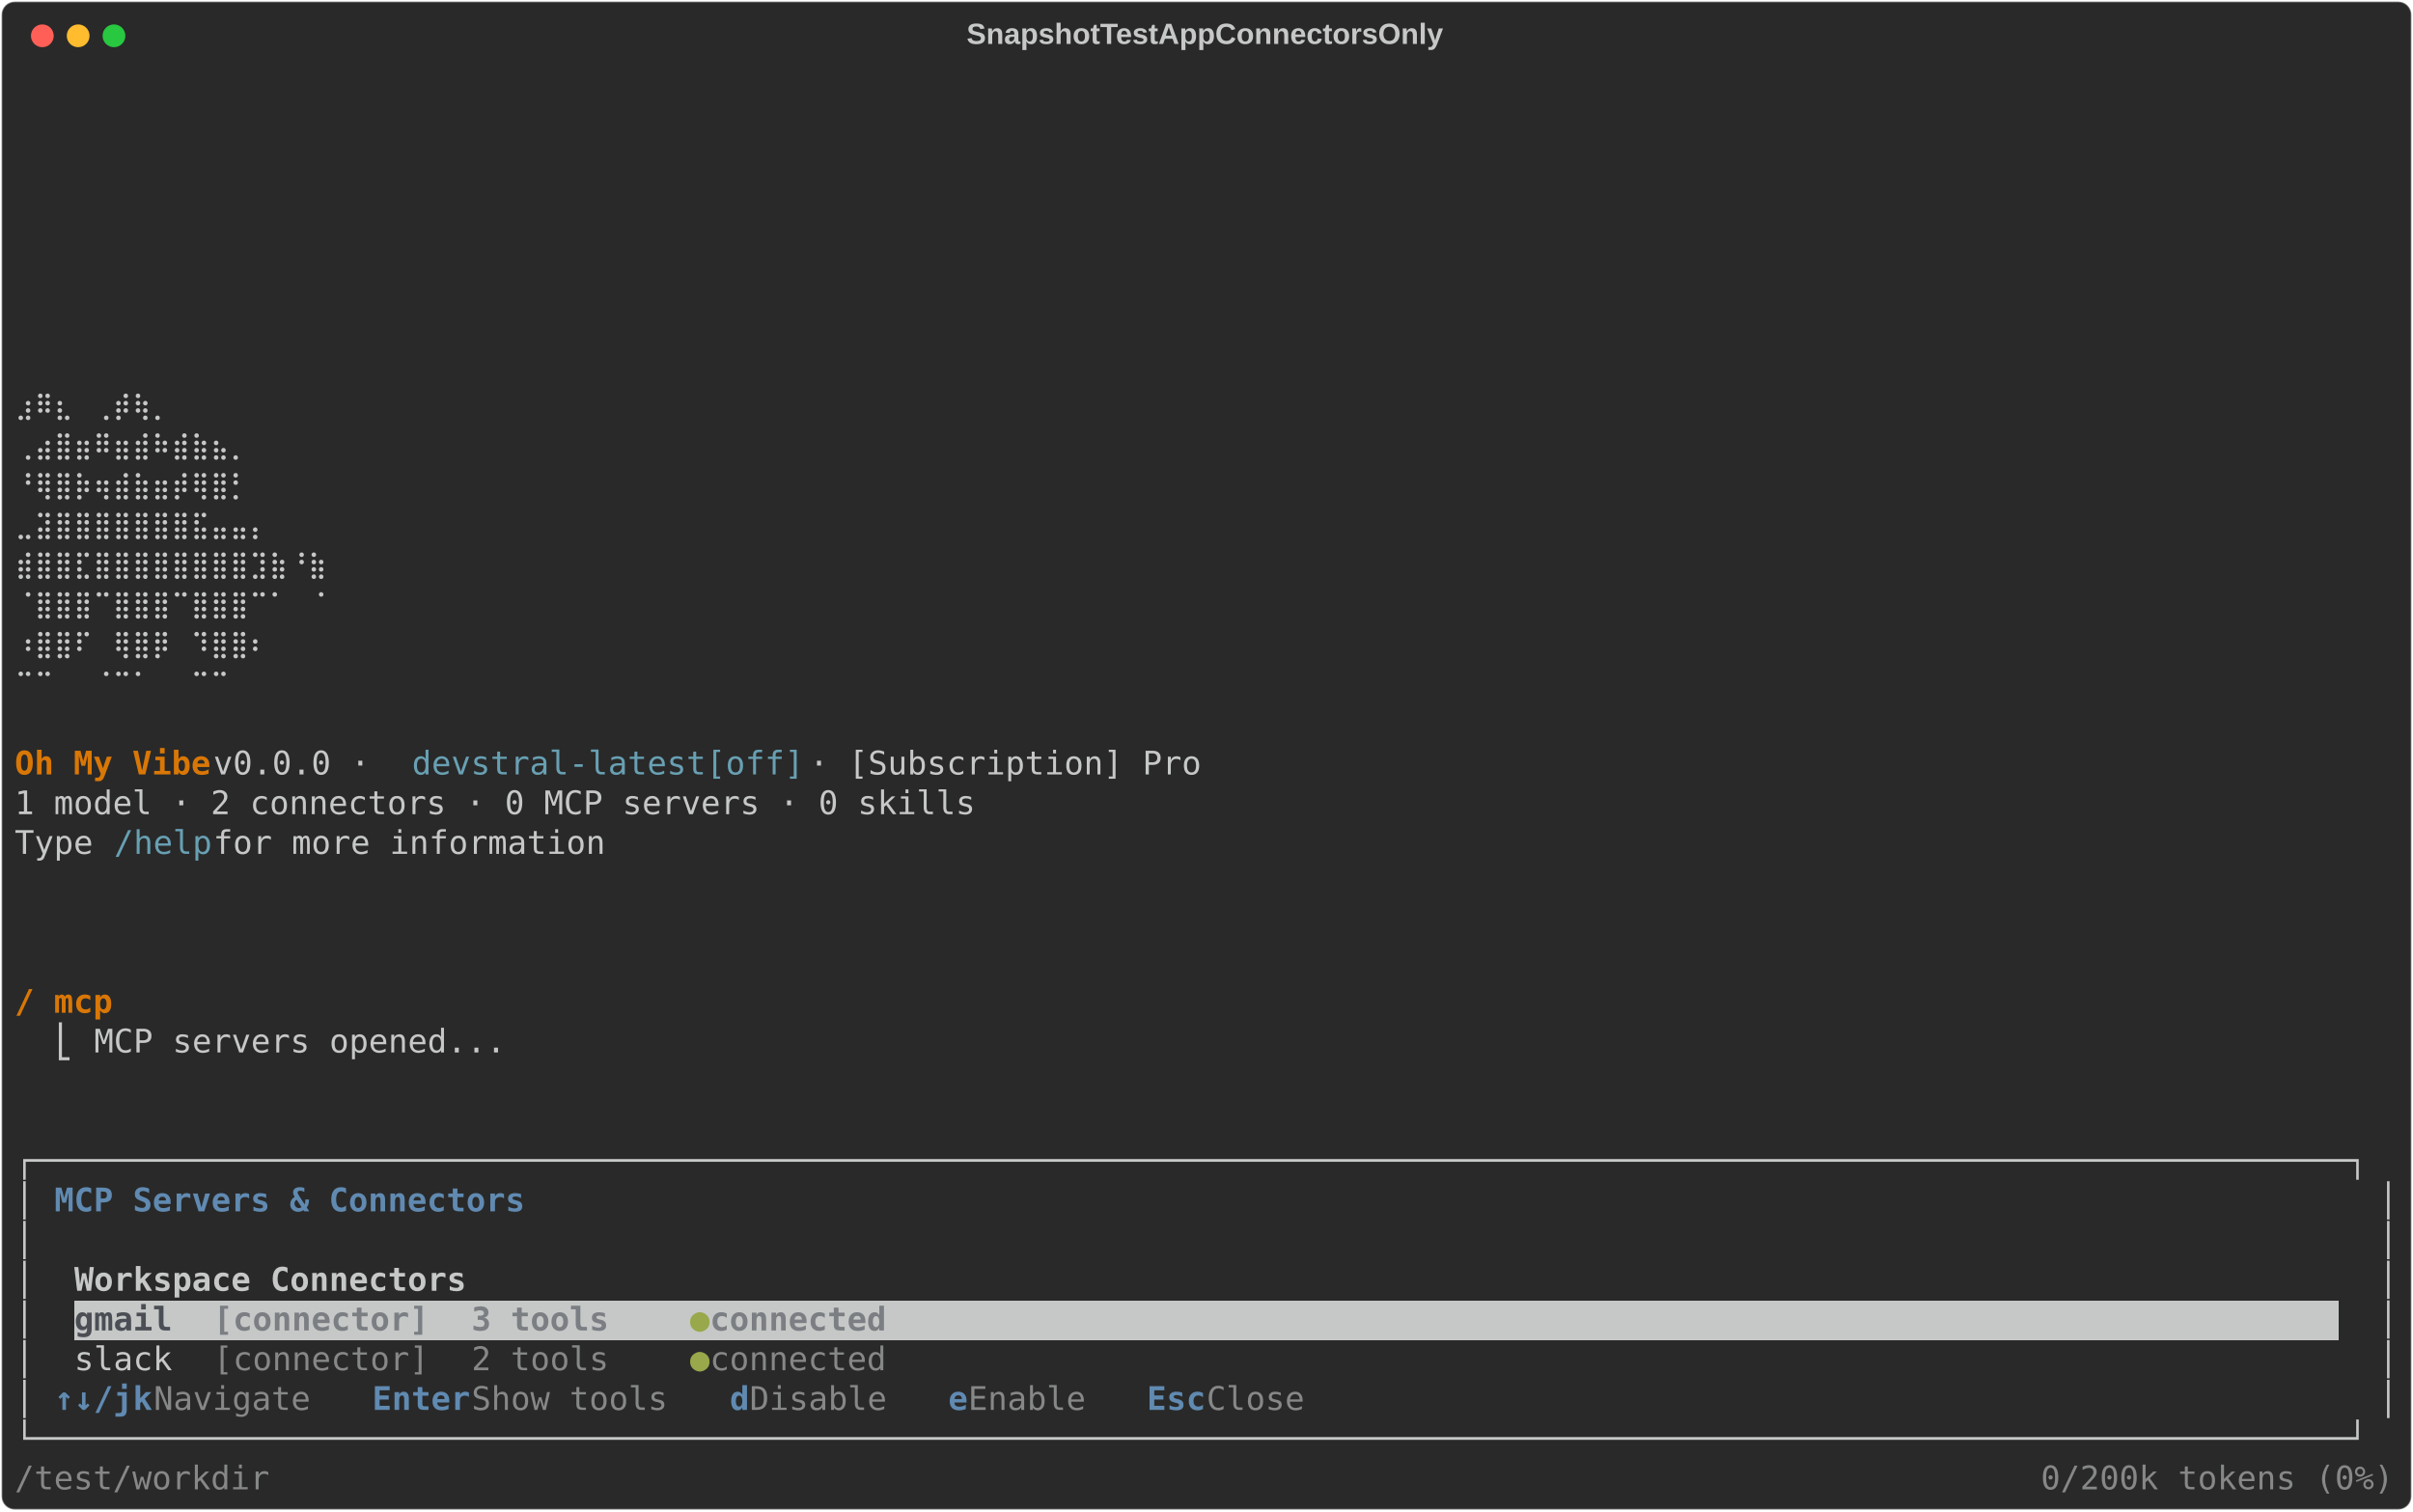
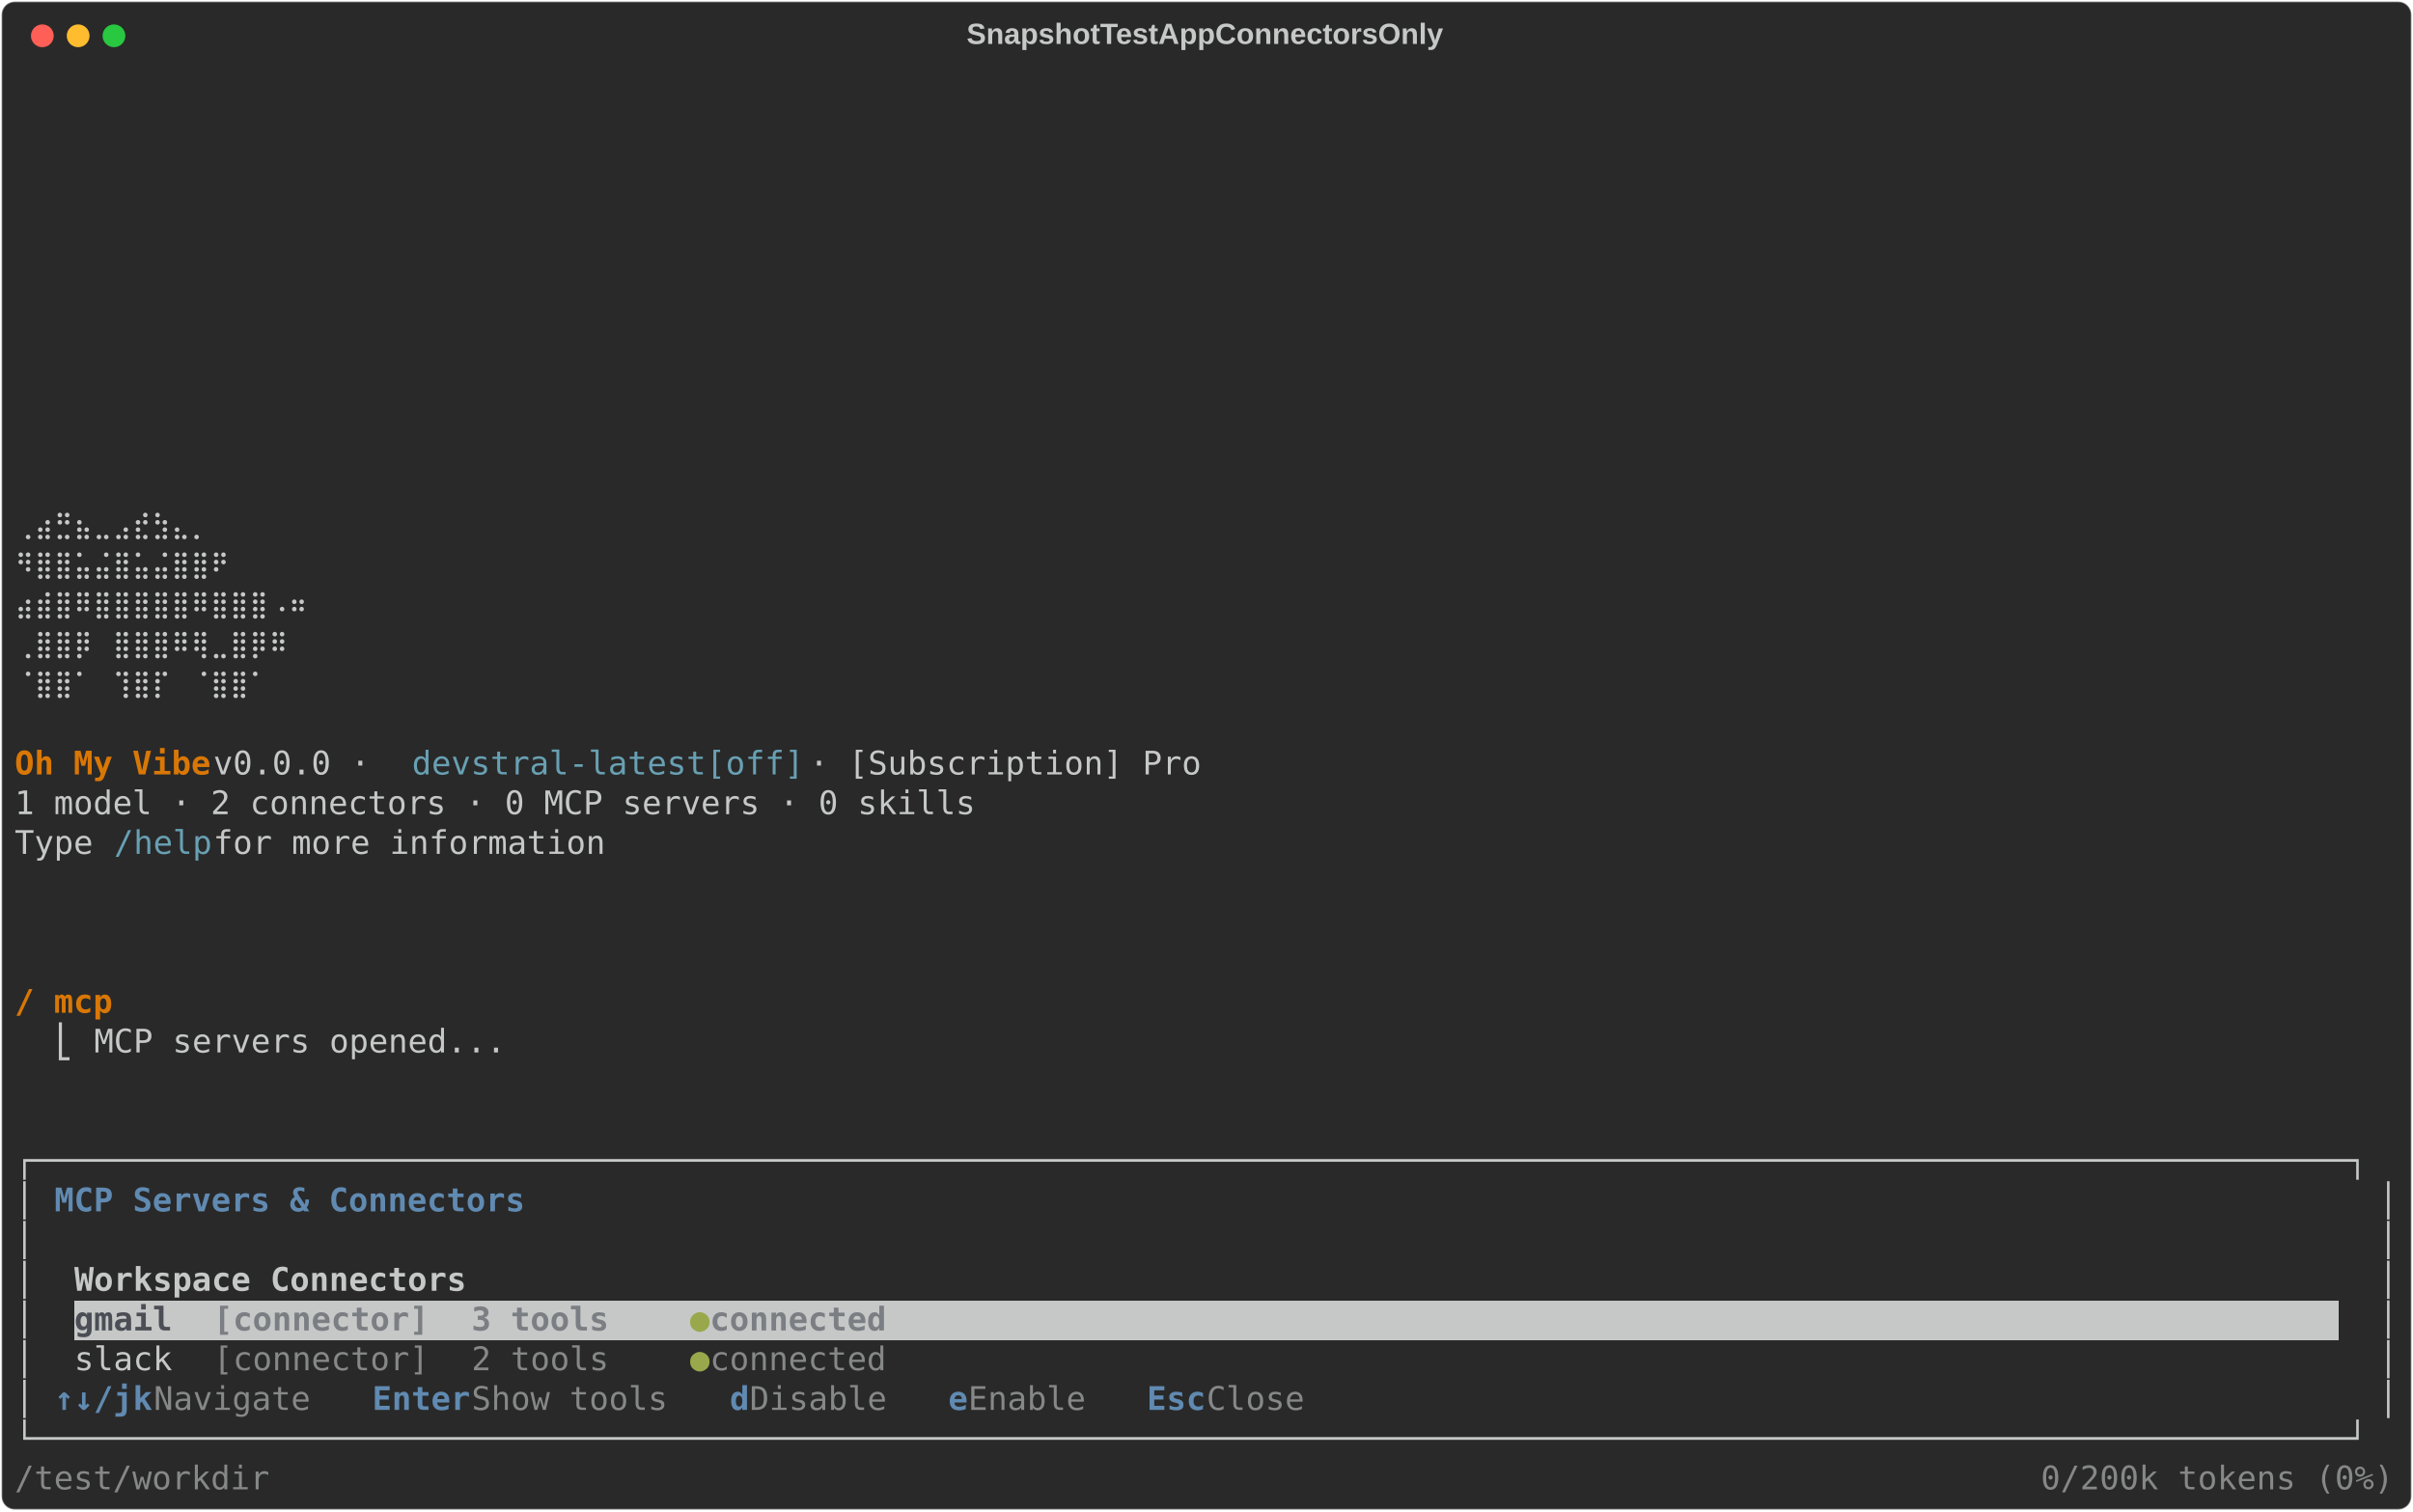
<svg xmlns="http://www.w3.org/2000/svg" class="rich-terminal" viewBox="0 0 1482 928.4">
  <style>

    @font-face {
        font-family: "Fira Code";
        src: local("FiraCode-Regular"),
                url("https://cdnjs.cloudflare.com/ajax/libs/firacode/6.2.0/woff2/FiraCode-Regular.woff2") format("woff2"),
                url("https://cdnjs.cloudflare.com/ajax/libs/firacode/6.2.0/woff/FiraCode-Regular.woff") format("woff");
        font-style: normal;
        font-weight: 400;
    }
    @font-face {
        font-family: "Fira Code";
        src: local("FiraCode-Bold"),
                url("https://cdnjs.cloudflare.com/ajax/libs/firacode/6.2.0/woff2/FiraCode-Bold.woff2") format("woff2"),
                url("https://cdnjs.cloudflare.com/ajax/libs/firacode/6.2.0/woff/FiraCode-Bold.woff") format("woff");
        font-style: bold;
        font-weight: 700;
    }

    .terminal-matrix {
        font-family: Fira Code, monospace;
        font-size: 20px;
        line-height: 24.4px;
        font-variant-east-asian: full-width;
    }

    .terminal-title {
        font-size: 18px;
        font-weight: bold;
        font-family: arial;
    }

    .terminal-r1 { fill: #c5c8c6 }
.terminal-r2 { fill: #d97706;font-weight: bold }
.terminal-r3 { fill: #68a0b3 }
.terminal-r4 { fill: #608ab1;font-weight: bold }
.terminal-r5 { fill: #c5c8c6;font-weight: bold }
.terminal-r6 { fill: #4b4e55;font-weight: bold }
.terminal-r7 { fill: #7b7e82;font-weight: bold }
.terminal-r8 { fill: #98a84b;font-weight: bold }
.terminal-r9 { fill: #868887 }
.terminal-r10 { fill: #98a84b }
    </style>
  <defs>
    <clipPath id="terminal-clip-terminal">
      <rect x="0" y="0" width="1463.0" height="877.4" />
    </clipPath>
    <clipPath id="terminal-line-0">
      <rect x="0" y="1.5" width="1464" height="24.65" />
    </clipPath>
    <clipPath id="terminal-line-1">
      <rect x="0" y="25.9" width="1464" height="24.65" />
    </clipPath>
    <clipPath id="terminal-line-2">
      <rect x="0" y="50.3" width="1464" height="24.65" />
    </clipPath>
    <clipPath id="terminal-line-3">
      <rect x="0" y="74.7" width="1464" height="24.65" />
    </clipPath>
    <clipPath id="terminal-line-4">
      <rect x="0" y="99.1" width="1464" height="24.65" />
    </clipPath>
    <clipPath id="terminal-line-5">
      <rect x="0" y="123.5" width="1464" height="24.65" />
    </clipPath>
    <clipPath id="terminal-line-6">
      <rect x="0" y="147.9" width="1464" height="24.65" />
    </clipPath>
    <clipPath id="terminal-line-7">
      <rect x="0" y="172.3" width="1464" height="24.65" />
    </clipPath>
    <clipPath id="terminal-line-8">
      <rect x="0" y="196.7" width="1464" height="24.65" />
    </clipPath>
    <clipPath id="terminal-line-9">
      <rect x="0" y="221.1" width="1464" height="24.65" />
    </clipPath>
    <clipPath id="terminal-line-10">
      <rect x="0" y="245.5" width="1464" height="24.65" />
    </clipPath>
    <clipPath id="terminal-line-11">
      <rect x="0" y="269.9" width="1464" height="24.65" />
    </clipPath>
    <clipPath id="terminal-line-12">
      <rect x="0" y="294.3" width="1464" height="24.65" />
    </clipPath>
    <clipPath id="terminal-line-13">
      <rect x="0" y="318.7" width="1464" height="24.65" />
    </clipPath>
    <clipPath id="terminal-line-14">
      <rect x="0" y="343.1" width="1464" height="24.65" />
    </clipPath>
    <clipPath id="terminal-line-15">
      <rect x="0" y="367.5" width="1464" height="24.65" />
    </clipPath>
    <clipPath id="terminal-line-16">
      <rect x="0" y="391.9" width="1464" height="24.65" />
    </clipPath>
    <clipPath id="terminal-line-17">
      <rect x="0" y="416.3" width="1464" height="24.65" />
    </clipPath>
    <clipPath id="terminal-line-18">
      <rect x="0" y="440.7" width="1464" height="24.65" />
    </clipPath>
    <clipPath id="terminal-line-19">
      <rect x="0" y="465.1" width="1464" height="24.65" />
    </clipPath>
    <clipPath id="terminal-line-20">
      <rect x="0" y="489.5" width="1464" height="24.65" />
    </clipPath>
    <clipPath id="terminal-line-21">
      <rect x="0" y="513.9" width="1464" height="24.65" />
    </clipPath>
    <clipPath id="terminal-line-22">
      <rect x="0" y="538.3" width="1464" height="24.65" />
    </clipPath>
    <clipPath id="terminal-line-23">
      <rect x="0" y="562.7" width="1464" height="24.65" />
    </clipPath>
    <clipPath id="terminal-line-24">
      <rect x="0" y="587.1" width="1464" height="24.65" />
    </clipPath>
    <clipPath id="terminal-line-25">
      <rect x="0" y="611.5" width="1464" height="24.65" />
    </clipPath>
    <clipPath id="terminal-line-26">
      <rect x="0" y="635.9" width="1464" height="24.65" />
    </clipPath>
    <clipPath id="terminal-line-27">
      <rect x="0" y="660.3" width="1464" height="24.65" />
    </clipPath>
    <clipPath id="terminal-line-28">
      <rect x="0" y="684.7" width="1464" height="24.65" />
    </clipPath>
    <clipPath id="terminal-line-29">
      <rect x="0" y="709.1" width="1464" height="24.65" />
    </clipPath>
    <clipPath id="terminal-line-30">
      <rect x="0" y="733.5" width="1464" height="24.65" />
    </clipPath>
    <clipPath id="terminal-line-31">
      <rect x="0" y="757.9" width="1464" height="24.65" />
    </clipPath>
    <clipPath id="terminal-line-32">
      <rect x="0" y="782.3" width="1464" height="24.65" />
    </clipPath>
    <clipPath id="terminal-line-33">
      <rect x="0" y="806.7" width="1464" height="24.65" />
    </clipPath>
    <clipPath id="terminal-line-34">
      <rect x="0" y="831.1" width="1464" height="24.65" />
    </clipPath>
  </defs>
  <rect fill="#292929" stroke="rgba(255,255,255,0.35)" stroke-width="1" x="1" y="1" width="1480" height="926.4" rx="8" />
  <text class="terminal-title" fill="#c5c8c6" text-anchor="middle" x="740" y="27">SnapshotTestAppConnectorsOnly</text>
  <g transform="translate(26,22)">
    <circle cx="0" cy="0" r="7" fill="#ff5f57" />
    <circle cx="22" cy="0" r="7" fill="#febc2e" />
    <circle cx="44" cy="0" r="7" fill="#28c840" />
  </g>
  <g transform="translate(9, 41)" clip-path="url(#terminal-clip-terminal)">
    <rect fill="#c5c8c6" x="36.6" y="757.9" width="85.4" height="24.65" shape-rendering="crispEdges" />
    <rect fill="#c5c8c6" x="122" y="757.9" width="158.6" height="24.65" shape-rendering="crispEdges" />
    <rect fill="#c5c8c6" x="280.6" y="757.9" width="109.8" height="24.65" shape-rendering="crispEdges" />
    <rect fill="#c5c8c6" x="390.4" y="757.9" width="24.4" height="24.65" shape-rendering="crispEdges" />
    <rect fill="#c5c8c6" x="414.8" y="757.9" width="12.2" height="24.65" shape-rendering="crispEdges" />
    <rect fill="#c5c8c6" x="427" y="757.9" width="122" height="24.65" shape-rendering="crispEdges" />
    <rect fill="#c5c8c6" x="549" y="757.9" width="878.4" height="24.65" shape-rendering="crispEdges" />
    <g class="terminal-matrix">
      <text class="terminal-r1" x="1464" y="20" textLength="12.2" clip-path="url(#terminal-line-0)">
</text>
      <text class="terminal-r1" x="1464" y="44.4" textLength="12.2" clip-path="url(#terminal-line-1)">
</text>
      <text class="terminal-r1" x="1464" y="68.8" textLength="12.2" clip-path="url(#terminal-line-2)">
</text>
      <text class="terminal-r1" x="1464" y="93.2" textLength="12.2" clip-path="url(#terminal-line-3)">
</text>
      <text class="terminal-r1" x="1464" y="117.6" textLength="12.2" clip-path="url(#terminal-line-4)">
</text>
      <text class="terminal-r1" x="1464" y="142" textLength="12.2" clip-path="url(#terminal-line-5)">
</text>
      <text class="terminal-r1" x="1464" y="166.4" textLength="12.2" clip-path="url(#terminal-line-6)">
</text>
      <text class="terminal-r1" x="1464" y="190.8" textLength="12.2" clip-path="url(#terminal-line-7)">
</text>
-       <text class="terminal-r1" x="0" y="215.2" textLength="219.6" clip-path="url(#terminal-line-8)">   ⣰⠿⣆ ⢀⡾⢷⡀       </text>
      <text class="terminal-r1" x="1464" y="215.2" textLength="12.2" clip-path="url(#terminal-line-8)">
</text>
-       <text class="terminal-r1" x="0" y="239.6" textLength="219.6" clip-path="url(#terminal-line-9)"> ⢀⣴⣿⣶⠿⣶⣾⠷⣾⣷⣦⡀     </text>
      <text class="terminal-r1" x="1464" y="239.6" textLength="12.2" clip-path="url(#terminal-line-9)">
</text>
-       <text class="terminal-r1" x="0" y="264" textLength="219.6" clip-path="url(#terminal-line-10)"> ⠘⢿⣿⡷⢶⣾⣷⣶⡾⢿⣿⡃     </text>
      <text class="terminal-r1" x="1464" y="264" textLength="12.2" clip-path="url(#terminal-line-10)">
</text>
-       <text class="terminal-r1" x="0" y="288.4" textLength="219.6" clip-path="url(#terminal-line-11)">  ⣀⣽⣿⣿⣿⣿⣿⣿⣿⣯⣤⣤⡄   </text>
+       <text class="terminal-r1" x="0" y="288.4" textLength="219.6" clip-path="url(#terminal-line-11)">  ⢀⣴⣛⣦⣀⣠⣞⣳⣄⡀      </text>
      <text class="terminal-r1" x="1464" y="288.4" textLength="12.2" clip-path="url(#terminal-line-11)">
</text>
-       <text class="terminal-r1" x="0" y="312.8" textLength="219.6" clip-path="url(#terminal-line-12)"> ⣾⣿⣿⣏⣿⣿⣿⣿⣿⣿⣿⣿⣹⣷⠘⣷ </text>
+       <text class="terminal-r1" x="0" y="312.8" textLength="219.6" clip-path="url(#terminal-line-12)">  ⠻⣿⣿⣥⣬⣿⣥⣬⣿⣿⠟     </text>
      <text class="terminal-r1" x="1464" y="312.8" textLength="12.2" clip-path="url(#terminal-line-12)">
</text>
-       <text class="terminal-r1" x="0" y="337.2" textLength="219.6" clip-path="url(#terminal-line-13)"> ⠈⣿⣿⣿⠉⣿⣿⣿⠉⣿⣿⣿⠉⠁ ⠈ </text>
+       <text class="terminal-r1" x="0" y="337.2" textLength="219.6" clip-path="url(#terminal-line-13)"> ⣴⣾⣿⠿⣿⣿⣿⣿⣿⠿⣿⣿⣿⠠⠶  </text>
      <text class="terminal-r1" x="1464" y="337.2" textLength="12.2" clip-path="url(#terminal-line-13)">
</text>
-       <text class="terminal-r1" x="0" y="361.6" textLength="219.6" clip-path="url(#terminal-line-14)"> ⠰⣿⣿⠏ ⢿⣿⡿ ⠹⣿⣿⠆    </text>
+       <text class="terminal-r1" x="0" y="361.6" textLength="219.6" clip-path="url(#terminal-line-14)">⢀⣿⣿⡿ ⣿⣿⣿⠿⢿⣀⣿⡿⠿    </text>
      <text class="terminal-r1" x="1464" y="361.6" textLength="12.2" clip-path="url(#terminal-line-14)">
</text>
-       <text class="terminal-r1" x="0" y="386" textLength="219.6" clip-path="url(#terminal-line-15)">  ⠉⠉  ⠈⠉⠁  ⠉⠉     </text>
+       <text class="terminal-r1" x="0" y="386" textLength="219.6" clip-path="url(#terminal-line-15)">⠈⣿⣿⠁ ⢹⣿⡏ ⠈⣿⣿⠁     </text>
      <text class="terminal-r1" x="1464" y="386" textLength="12.2" clip-path="url(#terminal-line-15)">
</text>
      <text class="terminal-r1" x="1464" y="410.4" textLength="12.2" clip-path="url(#terminal-line-16)">
</text>
      <text class="terminal-r2" x="0" y="434.8" textLength="122" clip-path="url(#terminal-line-17)">Oh My Vibe</text>
      <text class="terminal-r1" x="122" y="434.8" textLength="122" clip-path="url(#terminal-line-17)"> v0.0.0 · </text>
      <text class="terminal-r3" x="244" y="434.8" textLength="244" clip-path="url(#terminal-line-17)">devstral-latest[off]</text>
      <text class="terminal-r1" x="488" y="434.8" textLength="256.2" clip-path="url(#terminal-line-17)"> · [Subscription] Pro</text>
      <text class="terminal-r1" x="1464" y="434.8" textLength="12.2" clip-path="url(#terminal-line-17)">
</text>
      <text class="terminal-r1" x="0" y="459.2" textLength="597.8" clip-path="url(#terminal-line-18)">1 model · 2 connectors · 0 MCP servers · 0 skills</text>
      <text class="terminal-r1" x="1464" y="459.2" textLength="12.2" clip-path="url(#terminal-line-18)">
</text>
      <text class="terminal-r1" x="0" y="483.6" textLength="61" clip-path="url(#terminal-line-19)">Type </text>
      <text class="terminal-r3" x="61" y="483.6" textLength="61" clip-path="url(#terminal-line-19)">/help</text>
      <text class="terminal-r1" x="122" y="483.6" textLength="256.2" clip-path="url(#terminal-line-19)"> for more information</text>
      <text class="terminal-r1" x="1464" y="483.6" textLength="12.2" clip-path="url(#terminal-line-19)">
</text>
      <text class="terminal-r1" x="1464" y="508" textLength="12.2" clip-path="url(#terminal-line-20)">
</text>
      <text class="terminal-r1" x="1464" y="532.4" textLength="12.2" clip-path="url(#terminal-line-21)">
</text>
      <text class="terminal-r1" x="1464" y="556.8" textLength="12.2" clip-path="url(#terminal-line-22)">
</text>
      <text class="terminal-r2" x="0" y="581.2" textLength="61" clip-path="url(#terminal-line-23)">/ mcp</text>
      <text class="terminal-r1" x="1464" y="581.2" textLength="12.2" clip-path="url(#terminal-line-23)">
</text>
      <text class="terminal-r1" x="24.4" y="605.6" textLength="12.2" clip-path="url(#terminal-line-24)">⎣</text>
      <text class="terminal-r1" x="48.8" y="605.6" textLength="256.2" clip-path="url(#terminal-line-24)">MCP servers opened...</text>
      <text class="terminal-r1" x="1464" y="605.6" textLength="12.2" clip-path="url(#terminal-line-24)">
</text>
      <text class="terminal-r1" x="1464" y="630" textLength="12.2" clip-path="url(#terminal-line-25)">
</text>
      <text class="terminal-r1" x="1464" y="654.4" textLength="12.2" clip-path="url(#terminal-line-26)">
</text>
      <text class="terminal-r1" x="0" y="678.8" textLength="1464" clip-path="url(#terminal-line-27)">┌──────────────────────────────────────────────────────────────────────────────────────────────────────────────────────┐</text>
      <text class="terminal-r1" x="1464" y="678.8" textLength="12.2" clip-path="url(#terminal-line-27)">
</text>
      <text class="terminal-r1" x="0" y="703.2" textLength="12.2" clip-path="url(#terminal-line-28)">│</text>
      <text class="terminal-r4" x="24.4" y="703.2" textLength="292.8" clip-path="url(#terminal-line-28)">MCP Servers &amp; Connectors</text>
      <text class="terminal-r1" x="1451.8" y="703.2" textLength="12.2" clip-path="url(#terminal-line-28)">│</text>
      <text class="terminal-r1" x="1464" y="703.2" textLength="12.2" clip-path="url(#terminal-line-28)">
</text>
      <text class="terminal-r1" x="0" y="727.6" textLength="12.2" clip-path="url(#terminal-line-29)">│</text>
      <text class="terminal-r1" x="1451.8" y="727.6" textLength="12.2" clip-path="url(#terminal-line-29)">│</text>
      <text class="terminal-r1" x="1464" y="727.6" textLength="12.2" clip-path="url(#terminal-line-29)">
</text>
      <text class="terminal-r1" x="0" y="752" textLength="12.2" clip-path="url(#terminal-line-30)">│</text>
      <text class="terminal-r5" x="36.6" y="752" textLength="244" clip-path="url(#terminal-line-30)">Workspace Connectors</text>
      <text class="terminal-r1" x="1451.8" y="752" textLength="12.2" clip-path="url(#terminal-line-30)">│</text>
      <text class="terminal-r1" x="1464" y="752" textLength="12.2" clip-path="url(#terminal-line-30)">
</text>
      <text class="terminal-r1" x="0" y="776.4" textLength="12.2" clip-path="url(#terminal-line-31)">│</text>
      <text class="terminal-r6" x="36.6" y="776.4" textLength="85.4" clip-path="url(#terminal-line-31)">  gmail</text>
      <text class="terminal-r7" x="122" y="776.4" textLength="158.6" clip-path="url(#terminal-line-31)">  [connector]</text>
      <text class="terminal-r7" x="280.6" y="776.4" textLength="109.8" clip-path="url(#terminal-line-31)">  3 tools</text>
      <text class="terminal-r8" x="414.8" y="776.4" textLength="12.2" clip-path="url(#terminal-line-31)">●</text>
      <text class="terminal-r7" x="427" y="776.4" textLength="122" clip-path="url(#terminal-line-31)"> connected</text>
      <text class="terminal-r1" x="1451.8" y="776.4" textLength="12.2" clip-path="url(#terminal-line-31)">│</text>
      <text class="terminal-r1" x="1464" y="776.4" textLength="12.2" clip-path="url(#terminal-line-31)">
</text>
      <text class="terminal-r1" x="0" y="800.8" textLength="12.2" clip-path="url(#terminal-line-32)">│</text>
      <text class="terminal-r1" x="36.6" y="800.8" textLength="85.4" clip-path="url(#terminal-line-32)">  slack</text>
      <text class="terminal-r9" x="122" y="800.8" textLength="158.6" clip-path="url(#terminal-line-32)">  [connector]</text>
      <text class="terminal-r9" x="280.6" y="800.8" textLength="109.8" clip-path="url(#terminal-line-32)">  2 tools</text>
      <text class="terminal-r10" x="414.8" y="800.8" textLength="12.2" clip-path="url(#terminal-line-32)">●</text>
      <text class="terminal-r9" x="427" y="800.8" textLength="122" clip-path="url(#terminal-line-32)"> connected</text>
      <text class="terminal-r1" x="1451.8" y="800.8" textLength="12.2" clip-path="url(#terminal-line-32)">│</text>
      <text class="terminal-r1" x="1464" y="800.8" textLength="12.2" clip-path="url(#terminal-line-32)">
</text>
      <text class="terminal-r1" x="0" y="825.2" textLength="12.2" clip-path="url(#terminal-line-33)">│</text>
      <text class="terminal-r4" x="24.4" y="825.2" textLength="61" clip-path="url(#terminal-line-33)">↑↓/jk</text>
      <text class="terminal-r9" x="85.4" y="825.2" textLength="134.2" clip-path="url(#terminal-line-33)"> Navigate  </text>
      <text class="terminal-r4" x="219.6" y="825.2" textLength="61" clip-path="url(#terminal-line-33)">Enter</text>
      <text class="terminal-r9" x="280.6" y="825.2" textLength="158.6" clip-path="url(#terminal-line-33)"> Show tools  </text>
      <text class="terminal-r4" x="439.2" y="825.2" textLength="12.2" clip-path="url(#terminal-line-33)">d</text>
      <text class="terminal-r9" x="451.4" y="825.2" textLength="122" clip-path="url(#terminal-line-33)"> Disable  </text>
      <text class="terminal-r4" x="573.4" y="825.2" textLength="12.2" clip-path="url(#terminal-line-33)">e</text>
      <text class="terminal-r9" x="585.6" y="825.2" textLength="109.8" clip-path="url(#terminal-line-33)"> Enable  </text>
      <text class="terminal-r4" x="695.4" y="825.2" textLength="36.6" clip-path="url(#terminal-line-33)">Esc</text>
      <text class="terminal-r9" x="732" y="825.2" textLength="73.2" clip-path="url(#terminal-line-33)"> Close</text>
      <text class="terminal-r1" x="1451.8" y="825.2" textLength="12.2" clip-path="url(#terminal-line-33)">│</text>
      <text class="terminal-r1" x="1464" y="825.2" textLength="12.2" clip-path="url(#terminal-line-33)">
</text>
      <text class="terminal-r1" x="0" y="849.6" textLength="1464" clip-path="url(#terminal-line-34)">└──────────────────────────────────────────────────────────────────────────────────────────────────────────────────────┘</text>
      <text class="terminal-r1" x="1464" y="849.6" textLength="12.2" clip-path="url(#terminal-line-34)">
</text>
      <text class="terminal-r9" x="0" y="874" textLength="158.6" clip-path="url(#terminal-line-35)">/test/workdir</text>
      <text class="terminal-r9" x="1244.4" y="874" textLength="219.6" clip-path="url(#terminal-line-35)">0/200k tokens (0%)</text>
    </g>
  </g>
</svg>
